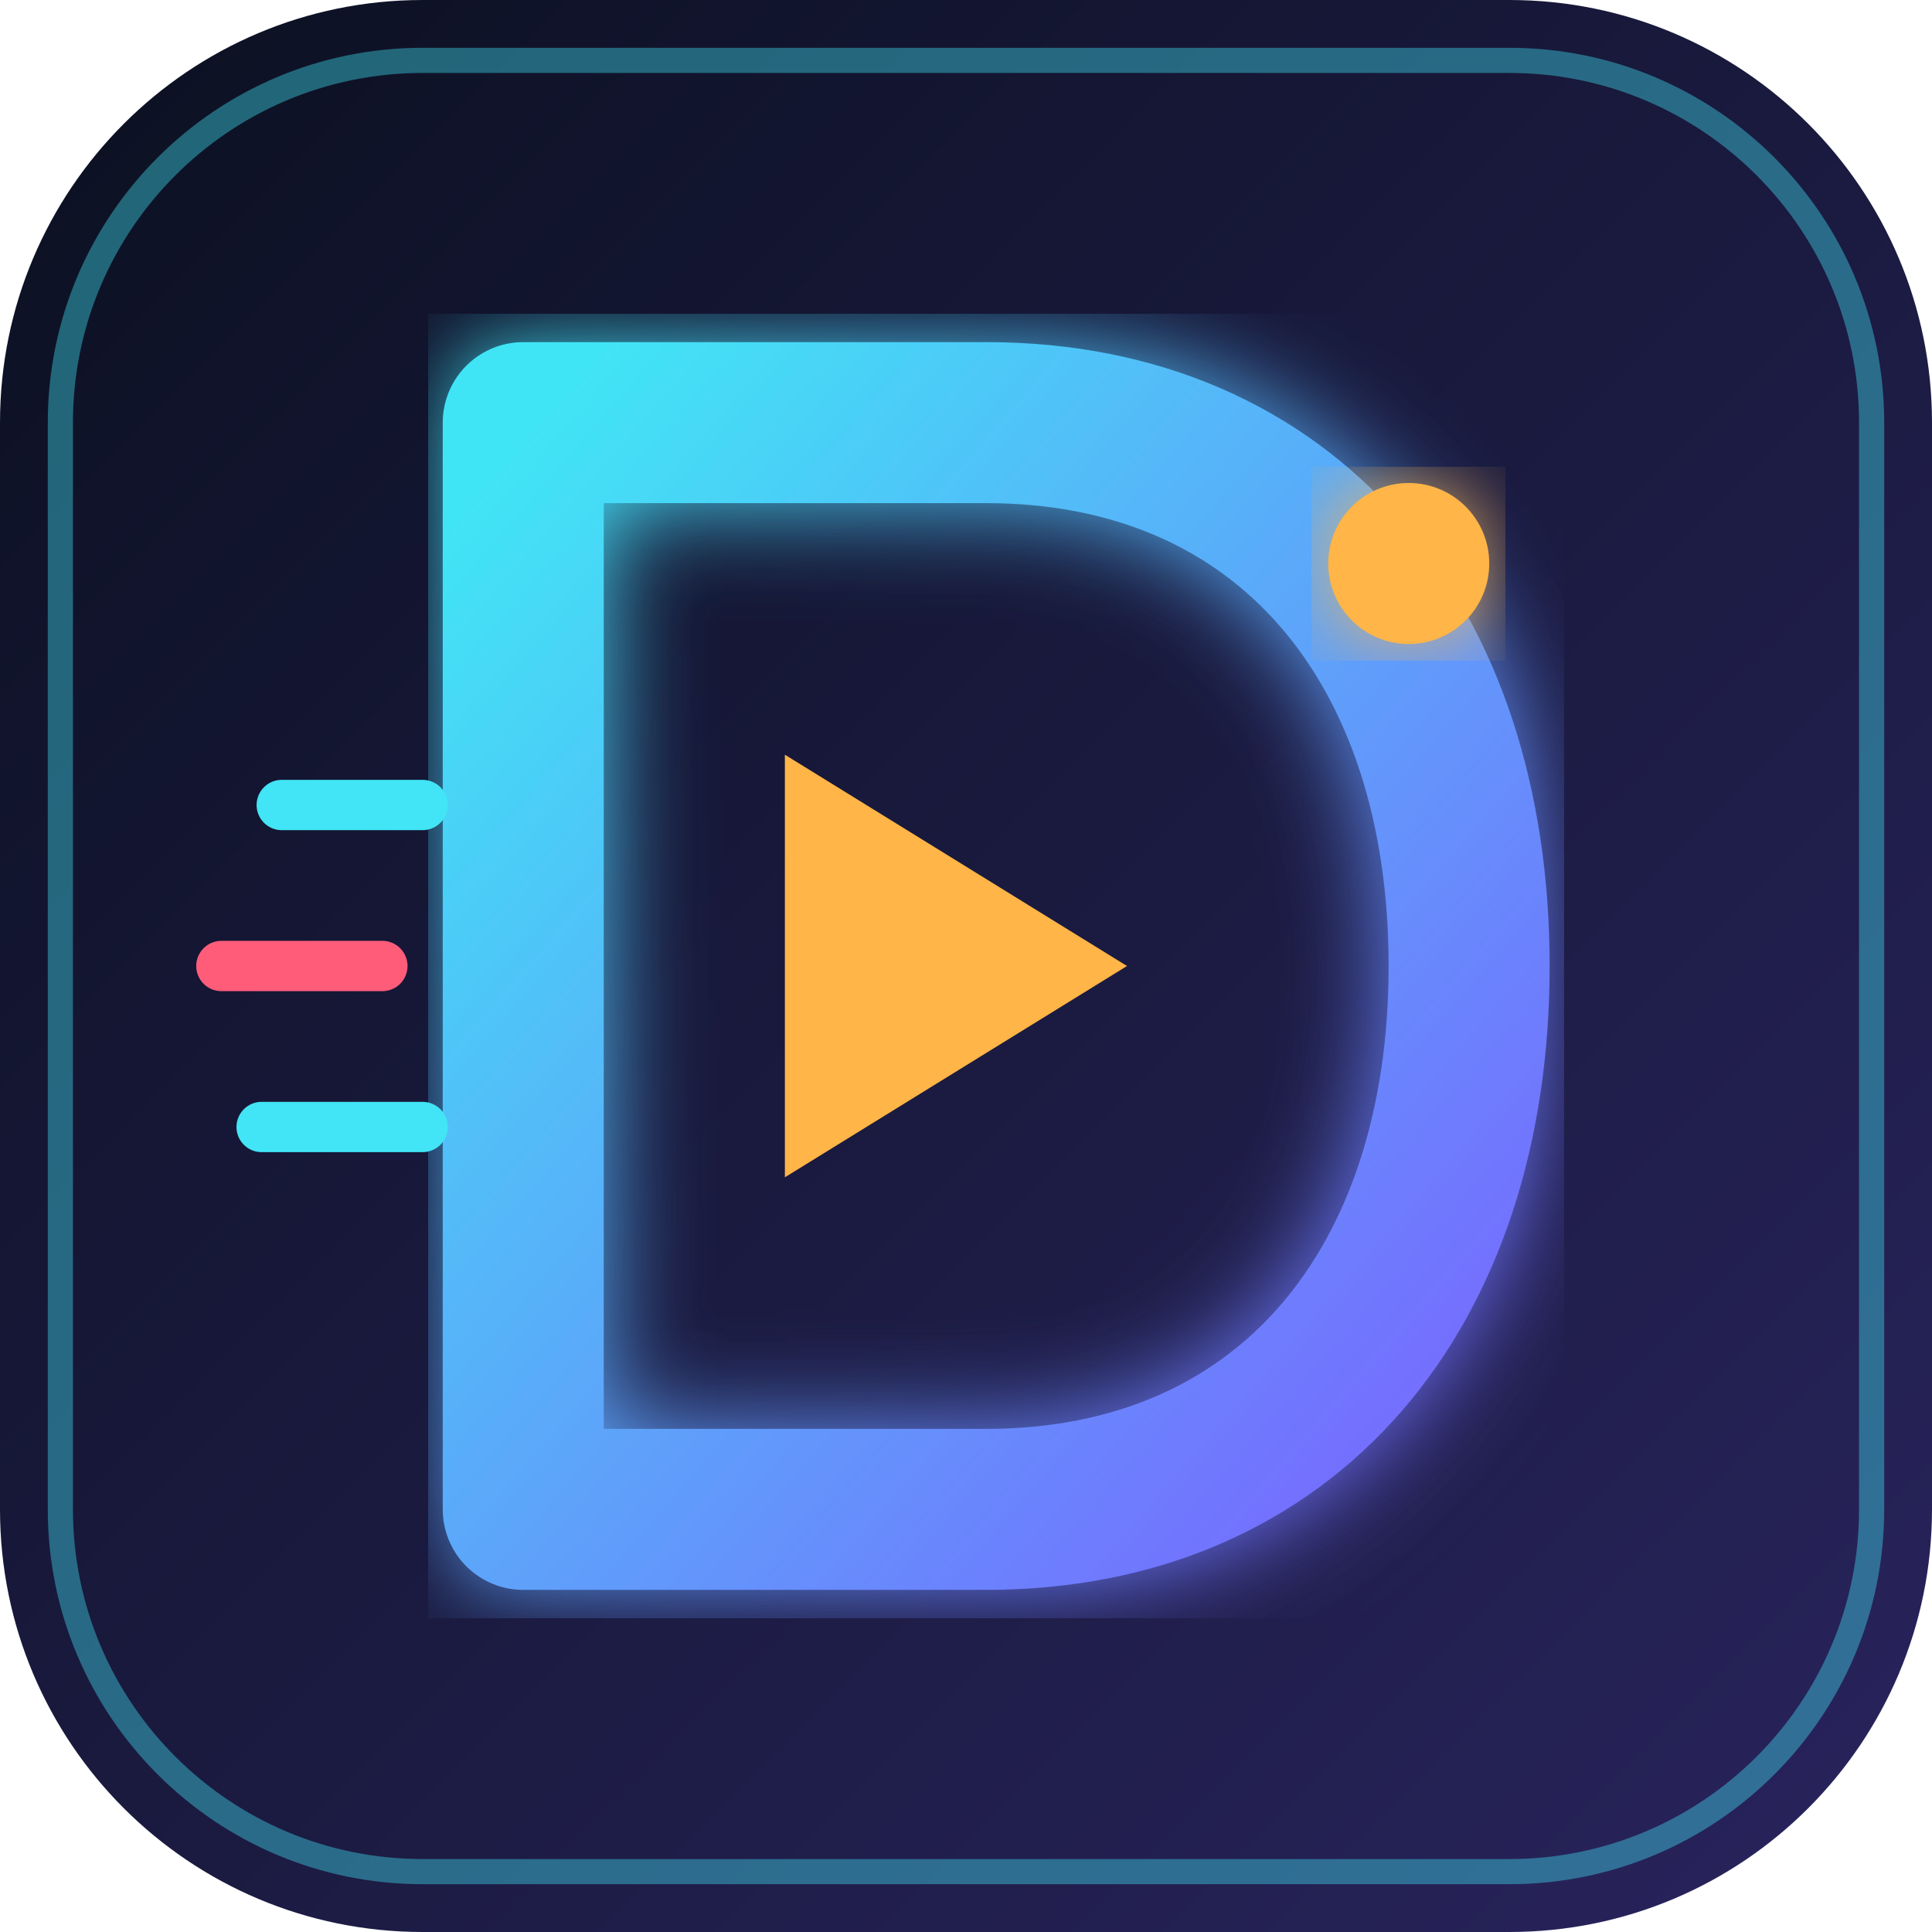
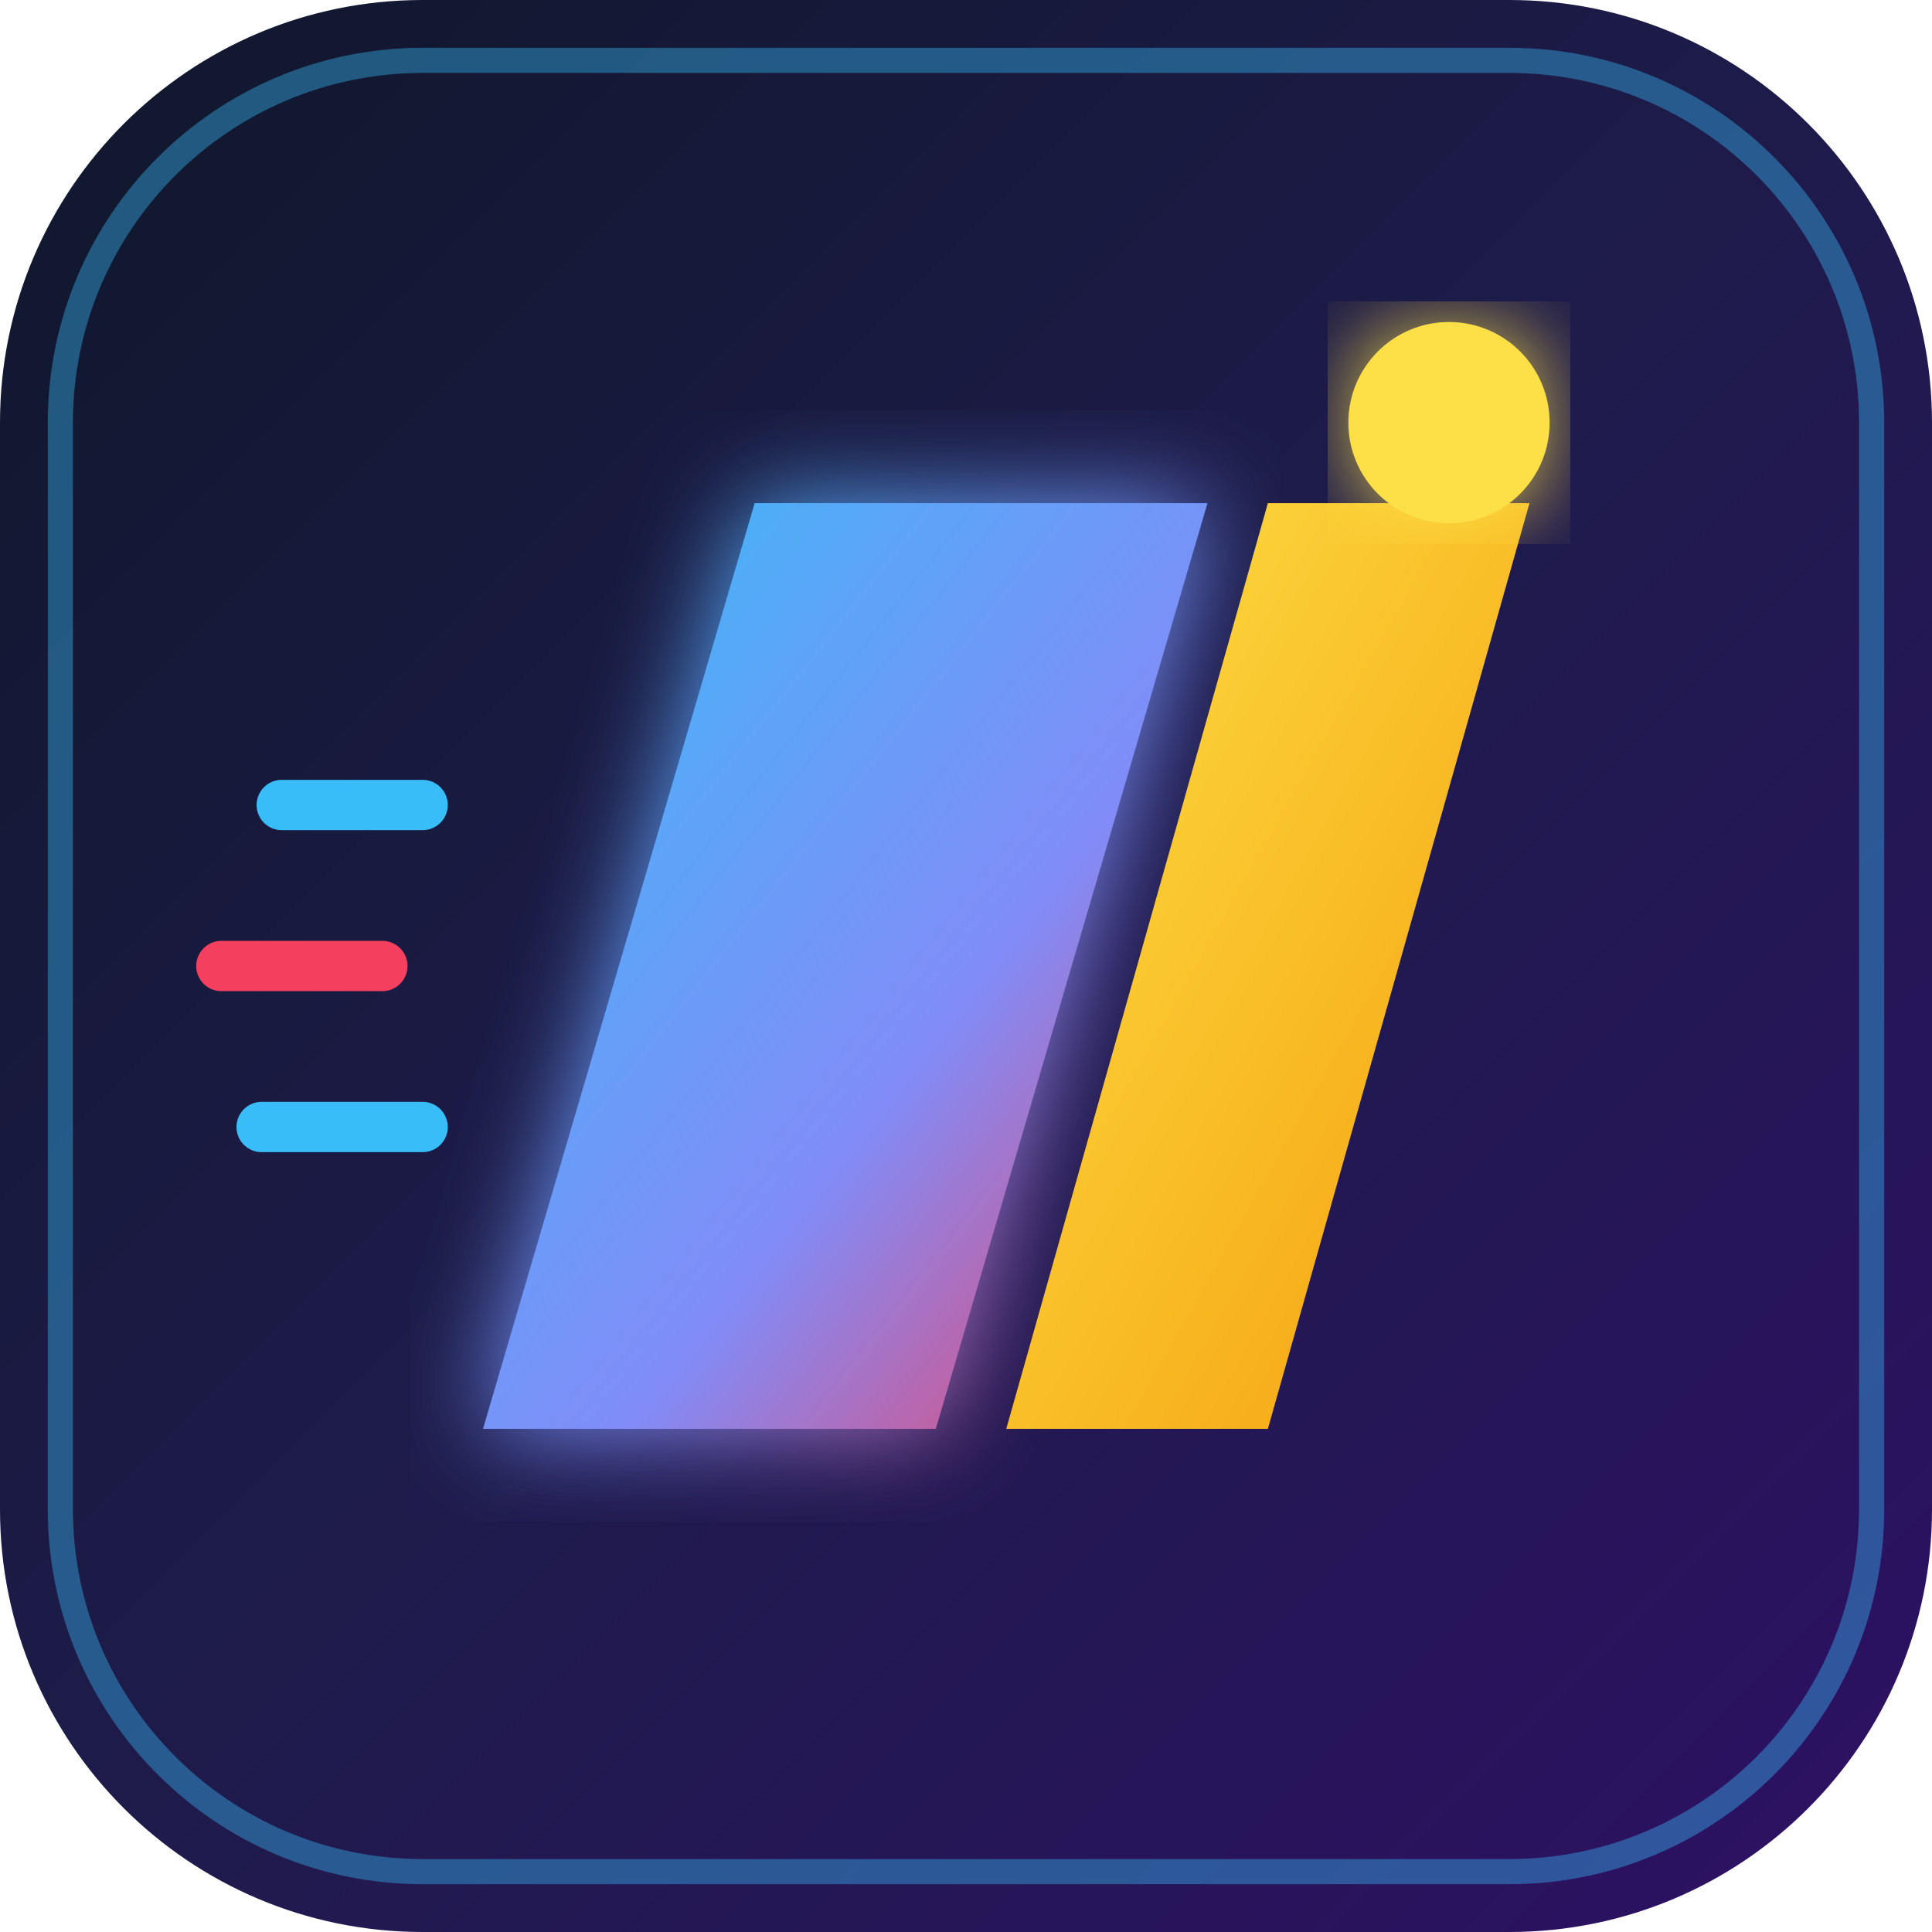
<svg xmlns="http://www.w3.org/2000/svg" viewBox="0 0 192 192" width="192" height="192">
  <defs>
    <linearGradient id="bg" x1="0%" y1="0%" x2="100%" y2="100%">
-       <stop offset="0%" stop-color="#0B1020" />
-       <stop offset="100%" stop-color="#29245E" />
+       <stop offset="0%" stop-color="#0F172A" />
+       <stop offset="50%" stop-color="#1E1B4B" />
+       <stop offset="100%" stop-color="#2E1065" />
    </linearGradient>
    <linearGradient id="accent" x1="0%" y1="0%" x2="100%" y2="100%">
-       <stop offset="0%" stop-color="#41E5F5" />
-       <stop offset="100%" stop-color="#7865FF" />
+       <stop offset="0%" stop-color="#38BDF8" />
+       <stop offset="60%" stop-color="#818CF8" />
+       <stop offset="100%" stop-color="#F43F5E" />
+     </linearGradient>
+     <linearGradient id="gold" x1="0%" y1="0%" x2="100%" y2="100%">
+       <stop offset="0%" stop-color="#FDE047" />
+       <stop offset="100%" stop-color="#F59E0B" />
    </linearGradient>
    <filter id="glow">
      <feGaussianBlur stdDeviation="5" result="coloredBlur" />
      <feMerge>
        <feMergeNode in="coloredBlur" />
        <feMergeNode in="SourceGraphic" />
      </feMerge>
    </filter>
  </defs>
  <rect width="192" height="192" rx="42" fill="url(#bg)" />
-   <rect x="6" y="6" width="180" height="180" rx="36" fill="none" stroke="#41E5F5" stroke-width="2.5" stroke-opacity="0.4" />
-   <path d="M52 42 H98 C128 42 146 64 146 96 C146 128 128 150 98 150 H52 Z" fill="none" stroke="url(#accent)" stroke-width="16" stroke-linecap="round" stroke-linejoin="round" filter="url(#glow)" />
-   <path d="M78 75 L112 96 L78 117 Z" fill="#FFB547" />
-   <circle cx="140" cy="56" r="8" fill="#FFB547" filter="url(#glow)" />
-   <line x1="28" y1="80" x2="42" y2="80" stroke="#41E5F5" stroke-width="5" stroke-linecap="round" />
-   <line x1="22" y1="96" x2="38" y2="96" stroke="#FF5C7A" stroke-width="5" stroke-linecap="round" />
-   <line x1="26" y1="112" x2="42" y2="112" stroke="#41E5F5" stroke-width="5" stroke-linecap="round" />
+   <rect x="6" y="6" width="180" height="180" rx="36" fill="none" stroke="#38BDF8" stroke-width="2.5" stroke-opacity="0.4" />
+   <path d="M48 142 L75 50 L120 50 L93 142 Z" fill="url(#accent)" filter="url(#glow)" />
+   <path d="M100 142 L126 50 L152 50 L126 142 Z" fill="url(#gold)" />
+   <circle cx="144" cy="42" r="10" fill="#FDE047" filter="url(#glow)" />
+   <line x1="28" y1="80" x2="42" y2="80" stroke="#38BDF8" stroke-width="5" stroke-linecap="round" />
+   <line x1="22" y1="96" x2="38" y2="96" stroke="#F43F5E" stroke-width="5" stroke-linecap="round" />
+   <line x1="26" y1="112" x2="42" y2="112" stroke="#38BDF8" stroke-width="5" stroke-linecap="round" />
</svg>
